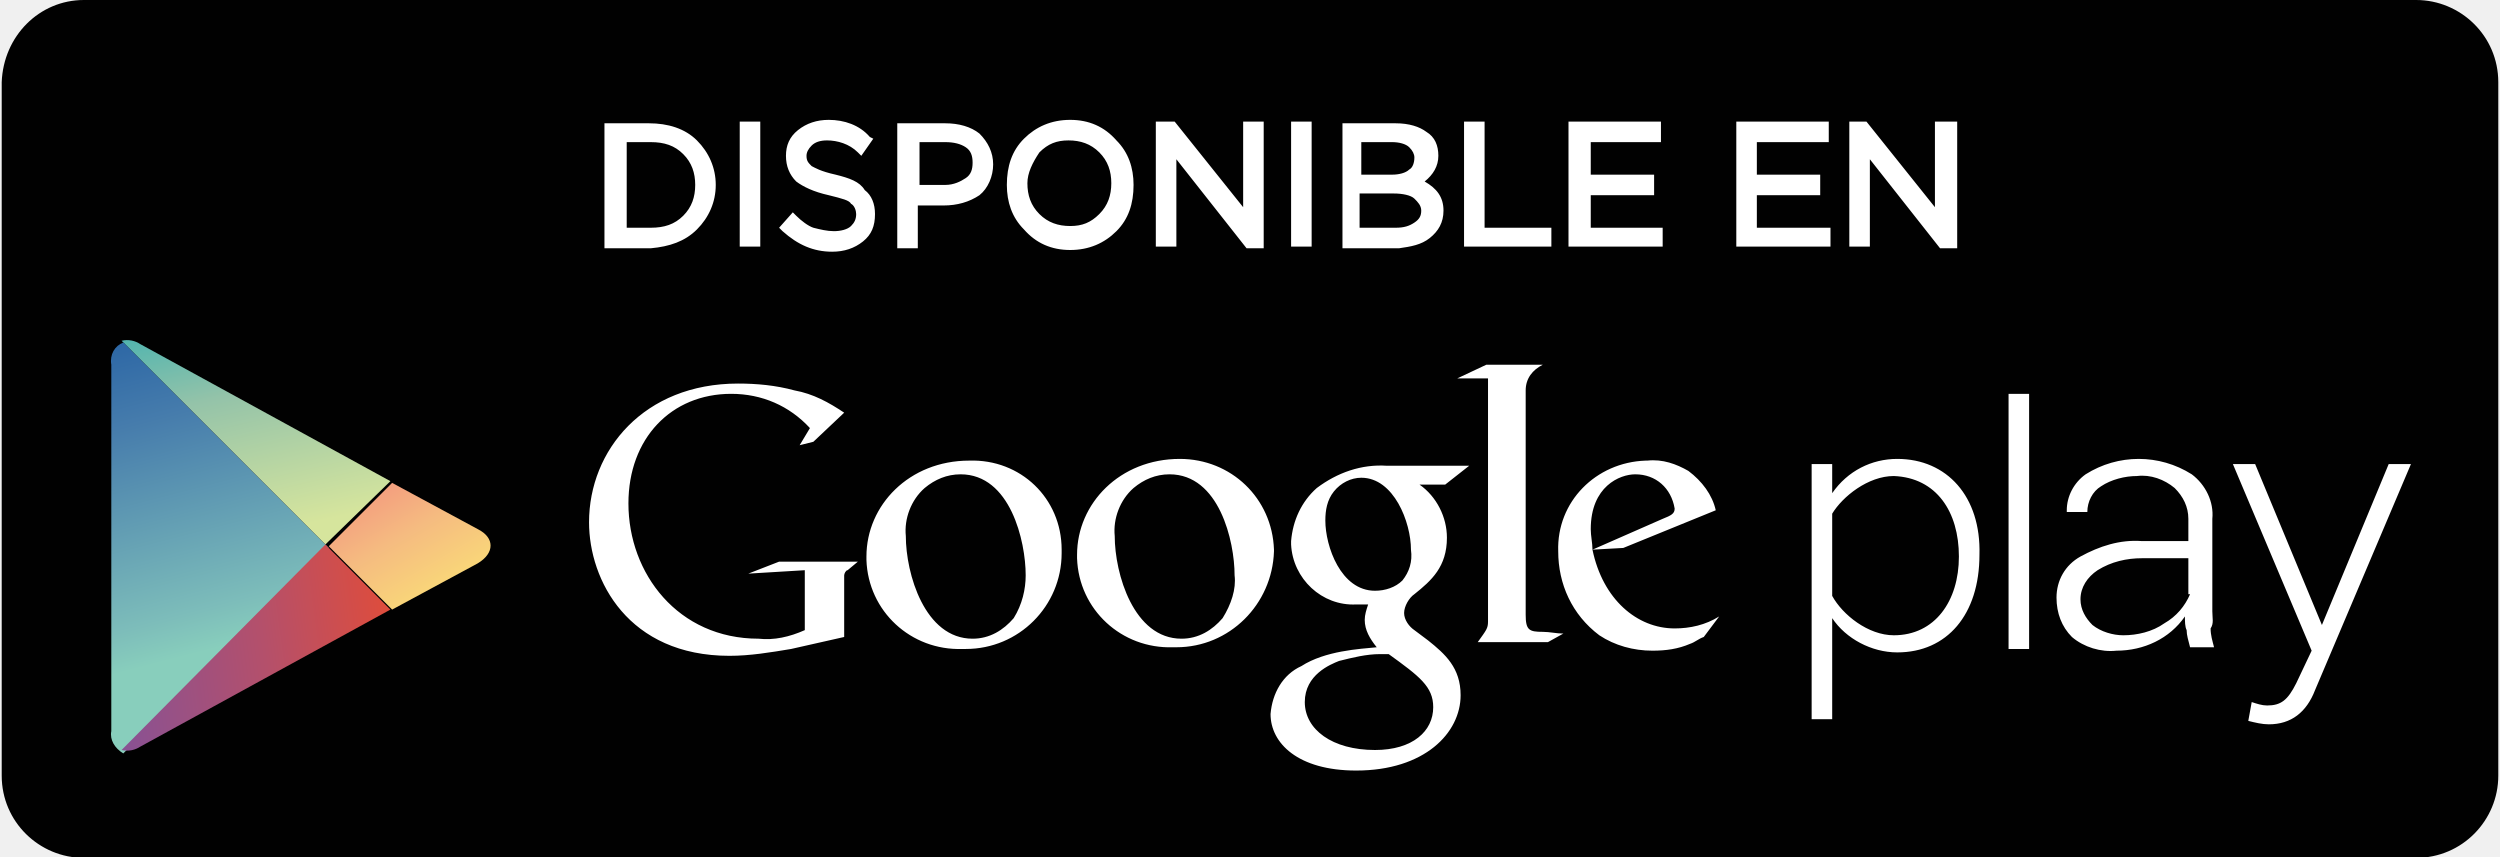
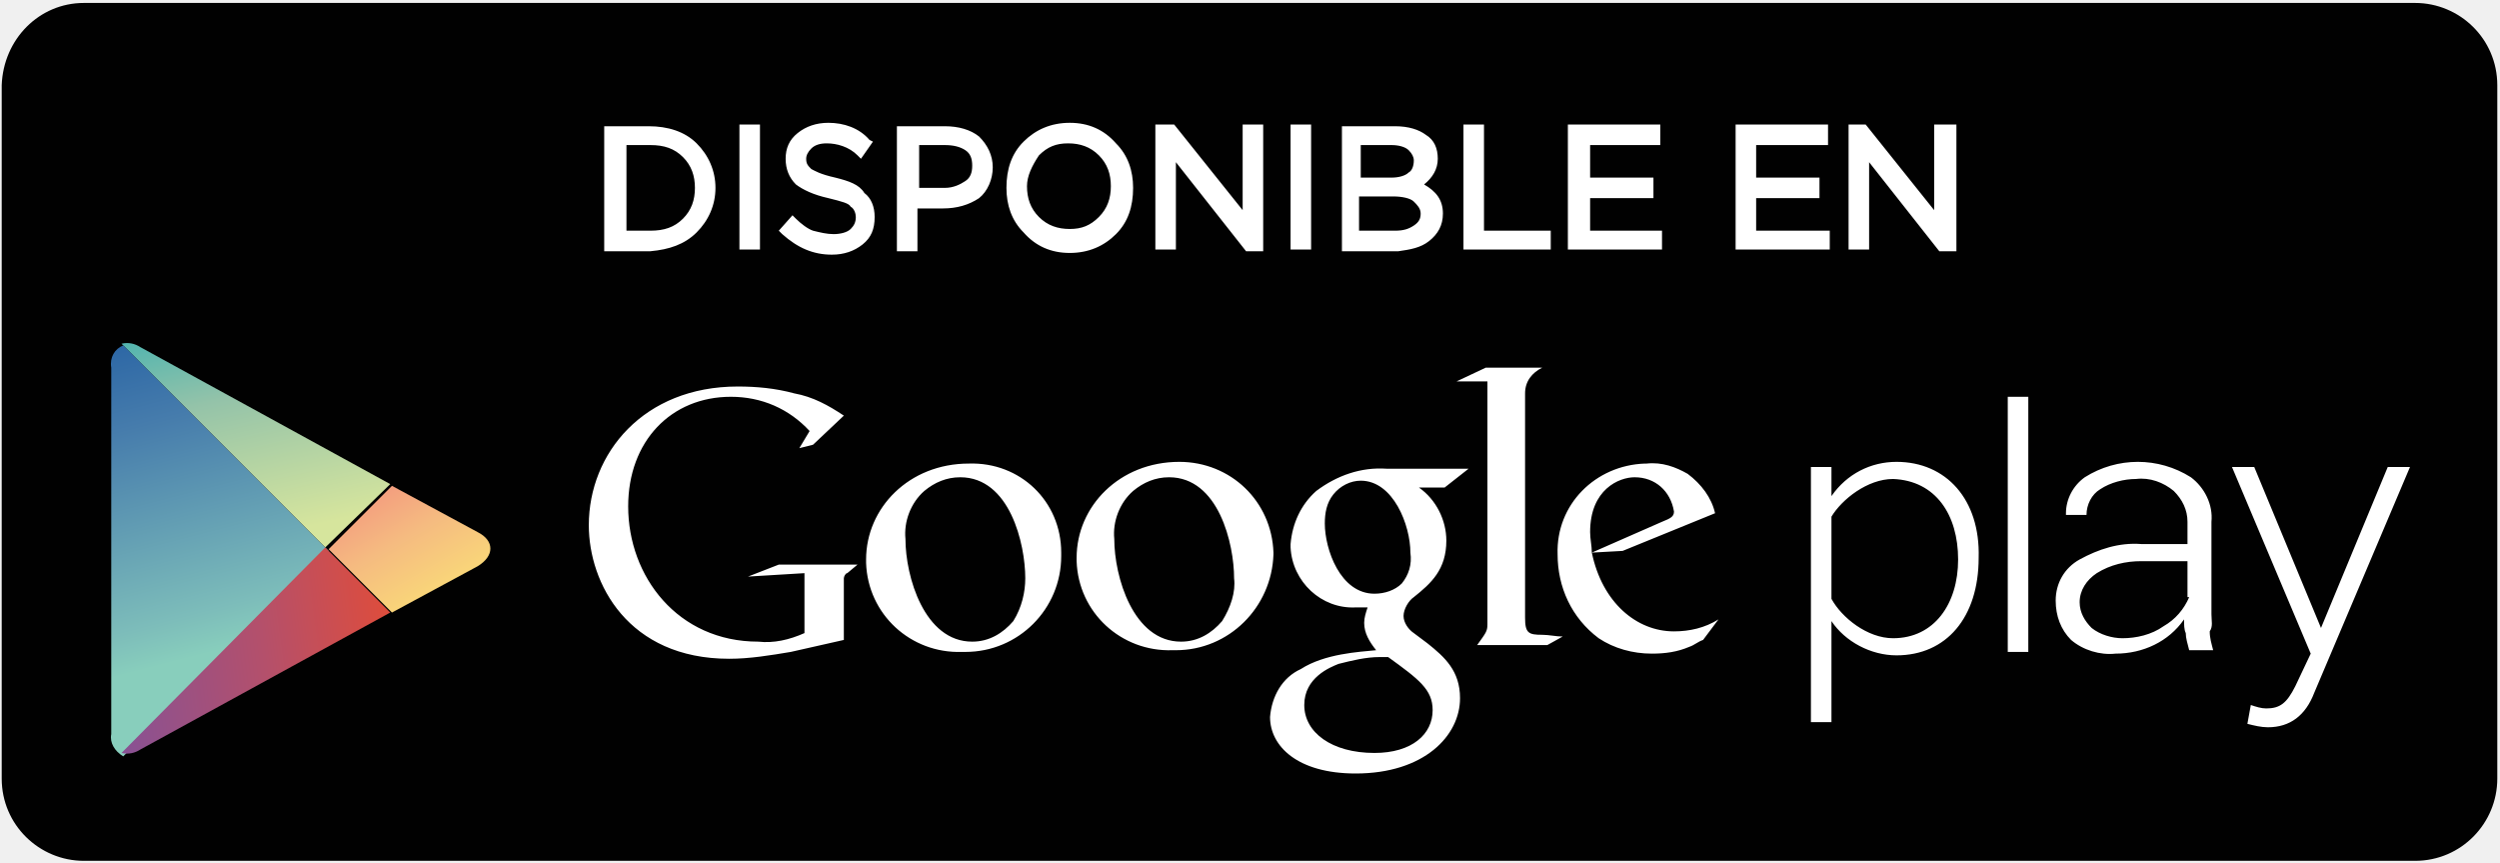
- <svg xmlns="http://www.w3.org/2000/svg" version="1.1" id="Layer_1" x="0px" y="0px" width="146px" height="50px" viewBox="0 0 146 50" style="enable-background:new 0 0 146 50;" xml:space="preserve">
+ <svg xmlns="http://www.w3.org/2000/svg" version="1.1" id="Layer_1" x="0px" y="0px" width="145px" height="50px" viewBox="0 0 146 50" style="enable-background:new 0 0 146 50;" xml:space="preserve">
  <style type="text/css">
	.st0{fill:#010101;}
	.st1{fill:none;}
	.st2{fill:url(#SVGID_1_);}
	.st3{fill:url(#SVGID_2_);}
	.st4{fill:url(#SVGID_3_);}
	.st5{fill:url(#SVGID_4_);}
	.st6{fill:#FFFFFF;}
</style>
  <g>
    <path class="st0" d="M4.9,0h136.2c2.6,0,4.8,2.1,4.8,4.8v40.5c0,2.6-2.1,4.8-4.8,4.8H4.9c-2.6,0-4.8-2.1-4.8-4.8V4.8   C0.2,2.1,2.3,0,4.9,0z" />
    <polygon class="st1" points="19.1,31.9 22.8,28.2 22.8,28.2 19.1,31.9 7.2,20 7.2,20 19.1,31.9 7.1,43.8 7.1,43.8 19.1,31.9   22.9,35.6 22.9,35.6  " />
    <linearGradient id="SVGID_1_" gradientUnits="userSpaceOnUse" x1="637.996" y1="316.294" x2="622.24" y2="326.151" gradientTransform="matrix(0.7071 0.7071 0.7071 -0.7071 -658.2007 -196.5477)">
      <stop offset="0" style="stop-color:#D6E59D" />
      <stop offset="0.45" style="stop-color:#94C3A9" />
      <stop offset="1" style="stop-color:#00A3B6" />
    </linearGradient>
    <path class="st2" d="M22.8,28.1l-14.6-8c-0.3-0.2-0.7-0.3-1.1-0.2l11.9,11.9L22.8,28.1z" />
    <linearGradient id="SVGID_2_" gradientUnits="userSpaceOnUse" x1="628.838" y1="324.721" x2="649.26" y2="319.382" gradientTransform="matrix(0.7071 0.7071 0.7071 -0.7071 -658.2007 -196.5477)">
      <stop offset="0" style="stop-color:#EC297B" />
      <stop offset="2.000000e-02" style="stop-color:#ED327C" />
      <stop offset="0.7" style="stop-color:#F5BB80" />
      <stop offset="1" style="stop-color:#FCE974" />
    </linearGradient>
    <path class="st3" d="M22.9,35.6l5-2.7c1-0.6,1-1.5,0-2l-5-2.7l-3.7,3.7L22.9,35.6z" />
    <linearGradient id="SVGID_3_" gradientUnits="userSpaceOnUse" x1="640.228" y1="308.801" x2="618.079" y2="321.837" gradientTransform="matrix(0.7071 0.7071 0.7071 -0.7071 -658.2007 -196.5477)">
      <stop offset="0" style="stop-color:#88CEBC" />
      <stop offset="9.000000e-02" style="stop-color:#7DBDBA" />
      <stop offset="0.54" style="stop-color:#467CAC" />
      <stop offset="0.85" style="stop-color:#1D5AA1" />
      <stop offset="1" style="stop-color:#094F9C" />
    </linearGradient>
    <path class="st4" d="M7.2,20c-0.5,0.2-0.8,0.7-0.7,1.3v21.4c-0.1,0.5,0.2,1,0.7,1.3l12-12L7.2,20z" />
    <linearGradient id="SVGID_4_" gradientUnits="userSpaceOnUse" x1="648.284" y1="319.167" x2="634.641" y2="301.197" gradientTransform="matrix(0.7071 0.7071 0.7071 -0.7071 -658.2007 -196.5477)">
      <stop offset="0" style="stop-color:#EF4B29" />
      <stop offset="0.47" style="stop-color:#B4506B" />
      <stop offset="0.84" style="stop-color:#8B5191" />
      <stop offset="1" style="stop-color:#7951A0" />
    </linearGradient>
    <path class="st5" d="M7.1,43.8c0.4,0.1,0.8,0,1.1-0.2l14.6-8l-3.8-3.8L7.1,43.8z" />
    <path class="st6" d="M56.6,26.9c-3.5,0-6,2.6-6,5.6c0,0.1,0,0.1,0,0.2c0.1,3,2.6,5.3,5.6,5.2c0.1,0,0.1,0,0.2,0   c3.1,0,5.6-2.5,5.6-5.6c0-0.1,0-0.2,0-0.2C62,29.1,59.6,26.8,56.6,26.9z M59.2,36.1c-0.6,0.7-1.4,1.2-2.4,1.2c-2.8,0-3.9-3.8-3.9-6   c-0.1-1,0.3-2.1,1.1-2.8c0.6-0.5,1.3-0.8,2.1-0.8c2.9,0,3.8,3.9,3.8,5.9C59.9,34.4,59.7,35.3,59.2,36.1z M43.7,33.5l3.3-0.2v3.5   c-0.9,0.4-1.8,0.6-2.7,0.5c-4.7,0-7.6-3.8-7.6-7.9c0-3.8,2.5-6.4,6-6.4c1.8,0,3.4,0.7,4.6,2L46.7,26l0.8-0.2l1.8-1.7   c-0.9-0.6-1.8-1.1-2.9-1.3c-1.1-0.3-2.2-0.4-3.3-0.4c-5.5,0-8.7,3.9-8.7,8.1c0,3.4,2.3,7.8,8.2,7.8c1.2,0,2.4-0.2,3.6-0.4l3.1-0.7   l0,0v-2.6c0-0.2,0-0.8,0-1c0-0.1,0.1-0.3,0.2-0.3l0.6-0.5h-4.6L43.7,33.5z M110.8,26.8c-1.5,0-2.9,0.7-3.8,2v-1.7h-1.2V42h1.2v-5.9   c0.8,1.2,2.3,2,3.8,2c2.9,0,4.8-2.2,4.8-5.7C115.7,29,113.7,26.8,110.8,26.8z M114.4,32.5c0,2.6-1.4,4.6-3.8,4.6   c-1.5,0-3-1.2-3.6-2.3v-4.8c0.6-1,2.1-2.2,3.6-2.2C113.1,27.9,114.4,29.9,114.4,32.5L114.4,32.5z M74.4,32.1   c-0.1-3-2.5-5.3-5.5-5.3c-3.5,0-6,2.6-6,5.6c0,0.1,0,0.1,0,0.2c0.1,3,2.6,5.3,5.6,5.2c0.1,0,0.1,0,0.2,0c3.1,0,5.6-2.5,5.7-5.6   C74.4,32.3,74.4,32.2,74.4,32.1z M71.4,36.1c-0.6,0.7-1.4,1.2-2.4,1.2c-2.8,0-3.9-3.8-3.9-6c-0.1-1,0.3-2.1,1.1-2.8   c0.6-0.5,1.3-0.8,2.1-0.8c2.9,0,3.8,3.9,3.8,5.9C72.2,34.4,71.9,35.3,71.4,36.1z M129.2,35.7v-5.4c0.1-1-0.4-2-1.2-2.6   c-1.9-1.2-4.3-1.2-6.2,0c-0.7,0.5-1.1,1.3-1.1,2.1v0.1h1.2c0-0.6,0.3-1.2,0.8-1.5c0.6-0.4,1.4-0.6,2.1-0.6c0.8-0.1,1.6,0.2,2.2,0.7   c0.5,0.5,0.8,1.1,0.8,1.8v1.3h-2.7c-1.3-0.1-2.5,0.3-3.6,0.9c-0.9,0.5-1.4,1.4-1.4,2.4c0,0.9,0.3,1.7,0.9,2.3   c0.7,0.6,1.7,0.9,2.6,0.8c1.6,0,3.1-0.7,4-2c0,0.3,0,0.6,0.1,0.8c0,0.3,0.1,0.6,0.2,1l0.1,0h1.3c-0.1-0.4-0.2-0.7-0.2-1.1   C129.3,36.4,129.2,36.1,129.2,35.7z M127.9,34.7c-0.3,0.7-0.8,1.3-1.5,1.7c-0.7,0.5-1.6,0.7-2.4,0.7c-0.6,0-1.3-0.2-1.8-0.6   c-0.4-0.4-0.7-0.9-0.7-1.5c0-0.7,0.4-1.3,1-1.7c0.8-0.5,1.7-0.7,2.6-0.7h2.7V34.7z M117.3,37.9h1.2V23h-1.2V37.9z M139.5,27.1   l-3.9,9.4l-3.9-9.4h-1.3L135,38l-0.9,1.9c-0.5,1-0.9,1.3-1.7,1.3c-0.3,0-0.6-0.1-0.9-0.2l-0.2,1.1c0.4,0.1,0.8,0.2,1.2,0.2   c1.3,0,2.2-0.7,2.7-2l5.6-13.2H139.5z M85.8,27.2H81c-1.5-0.1-2.9,0.4-4.1,1.3c-0.9,0.8-1.4,1.9-1.5,3.1c0,0.1,0,0.1,0,0.2   c0.1,2,1.8,3.6,3.8,3.5c0.2,0,0.5,0,0.7,0c-0.1,0.3-0.2,0.6-0.2,0.9c0,0.6,0.3,1.1,0.7,1.6c-1,0.1-3,0.2-4.4,1.1   c-1.1,0.5-1.7,1.6-1.8,2.8c0,1.7,1.6,3.3,5,3.3c4,0,6.1-2.2,6.1-4.4c0-1.6-0.9-2.4-1.9-3.2l-0.8-0.6c-0.3-0.2-0.6-0.6-0.6-1   c0-0.4,0.3-0.9,0.6-1.1c1-0.8,1.9-1.6,1.9-3.3c0-1.2-0.6-2.4-1.6-3.1h1.5L85.8,27.2z M83.7,41.3c0,1.4-1.2,2.5-3.4,2.5   c-2.5,0-4.1-1.2-4.1-2.8c0-1.6,1.5-2.2,2-2.4c0.8-0.2,1.6-0.4,2.4-0.4c0.2,0,0.4,0,0.5,0v0C82.9,39.5,83.7,40.1,83.7,41.3z    M81.9,33.9L81.9,33.9c-0.4,0.4-1,0.6-1.6,0.6c-2,0-2.9-2.6-2.9-4.1c0-0.6,0.1-1.2,0.5-1.7c0.4-0.5,1-0.8,1.6-0.8   c1.9,0,2.9,2.6,2.9,4.2C82.5,32.8,82.3,33.4,81.9,33.9z M100.4,36c-0.8,0.5-1.7,0.7-2.6,0.7c-2.2,0-4.2-1.7-4.8-4.6l1.8-0.1   l5.4-2.2c-0.2-0.9-0.8-1.7-1.6-2.3c-0.7-0.4-1.5-0.7-2.4-0.6c0,0-0.1,0-0.1,0c-2.9,0.1-5.2,2.4-5.1,5.3c0,1.9,0.8,3.7,2.4,4.9   c0.9,0.6,2,0.9,3.1,0.9c0.8,0,1.5-0.1,2.2-0.4c0.3-0.1,0.5-0.3,0.8-0.4L100.4,36C100.6,36,100.4,36,100.4,36z M92.9,30.9   c0-2.5,1.7-3.2,2.6-3.2c1.2,0,2.1,0.8,2.3,2c0,0.3-0.2,0.4-0.7,0.6L93,32.1C93,31.7,92.9,31.3,92.9,30.9z M89.1,35.9L89.1,35.9   l0-13.1c0-0.7,0.4-1.2,1-1.5h-3.3l-1.7,0.8h1.8v14.2c0,0.4-0.1,0.5-0.6,1.2h4.1l0.9-0.5c-0.4,0-0.8-0.1-1.2-0.1   C89.3,36.9,89.1,36.8,89.1,35.9z M97.1,13.3h-4.2v-1.9h3.7v-1.2h-3.7V8.3H97V7.1h-5.4v7.3h5.5V13.3z M83.5,13.9   c0.5-0.4,0.8-0.9,0.8-1.6c0-0.8-0.4-1.3-1.1-1.7c0.5-0.4,0.8-0.9,0.8-1.5c0-0.6-0.2-1.1-0.7-1.4c-0.4-0.3-1-0.5-1.8-0.5h-3.1v7.3   h3.3C82.4,14.4,83,14.3,83.5,13.9z M79.5,8.3h1.8c0.4,0,0.8,0.1,1,0.3c0.2,0.2,0.3,0.4,0.3,0.6c0,0.3-0.1,0.6-0.3,0.7   c-0.2,0.2-0.6,0.3-1,0.3h-1.8V8.3z M79.5,11.3h1.9c0.5,0,1,0.1,1.2,0.3c0.2,0.2,0.4,0.4,0.4,0.7c0,0.3-0.1,0.5-0.4,0.7   c-0.3,0.2-0.6,0.3-1.1,0.3h-2.1V11.3z M109.2,9.3l4.1,5.2h1V7.1H113v5l-4-5H108v7.3h1.2V9.3z M76.6,7.1h-1.2v7.3h1.2V7.1z    M90.5,13.3h-3.8V7.1h-1.2v7.3h5.1V13.3z M40.7,13.4c0.7-0.7,1.1-1.6,1.1-2.6c0-1-0.4-1.9-1.1-2.6l0,0c-0.7-0.7-1.7-1-2.8-1h-2.6   v7.3H38C39.1,14.4,40,14.1,40.7,13.4z M36.6,8.3H38c0.8,0,1.4,0.2,1.9,0.7c0.5,0.5,0.7,1.1,0.7,1.8c0,0.7-0.2,1.3-0.7,1.8h0   c-0.5,0.5-1.1,0.7-1.9,0.7h-1.4V8.3z M106.8,13.3h-4.2v-1.9h3.7v-1.2h-3.7V8.3h4.2V7.1h-5.4v7.3h5.5V13.3z M48.8,10.2   c-0.9-0.2-1.2-0.4-1.4-0.5c-0.2-0.2-0.3-0.3-0.3-0.6c0-0.2,0.1-0.4,0.3-0.6c0.2-0.2,0.5-0.3,0.9-0.3c0.6,0,1.3,0.2,1.8,0.7l0.2,0.2   l0.7-1l-0.2-0.1C50.2,7.3,49.3,7,48.4,7c-0.7,0-1.3,0.2-1.8,0.6c-0.5,0.4-0.7,0.9-0.7,1.5c0,0.6,0.2,1.1,0.6,1.5   c0.4,0.3,1,0.6,1.9,0.8c0.8,0.2,1.2,0.3,1.3,0.5c0.2,0.1,0.3,0.4,0.3,0.6c0,0.3-0.1,0.5-0.3,0.7c-0.2,0.2-0.6,0.3-1,0.3   c-0.4,0-0.8-0.1-1.2-0.2c-0.3-0.1-0.7-0.4-1-0.7l-0.2-0.2l-0.8,0.9l0.2,0.2c0.9,0.8,1.8,1.2,2.9,1.2c0.7,0,1.3-0.2,1.8-0.6   c0.5-0.4,0.7-0.9,0.7-1.6c0-0.6-0.2-1.1-0.6-1.4C50.2,10.6,49.6,10.4,48.8,10.2z M53.7,12h1.4c0.8,0,1.5-0.2,2.1-0.6   C57.7,11,58,10.3,58,9.6c0-0.7-0.3-1.3-0.8-1.8c-0.5-0.4-1.2-0.6-2-0.6h-2.8v7.3h1.2V12z M53.7,8.3h1.5c0.5,0,0.9,0.1,1.2,0.3   c0.3,0.2,0.4,0.5,0.4,0.9c0,0.4-0.1,0.7-0.4,0.9c-0.3,0.2-0.7,0.4-1.2,0.4h-1.5V8.3z M62.5,14.6c1.1,0,2-0.4,2.7-1.1   c0.7-0.7,1-1.6,1-2.7c0-1-0.3-1.9-1-2.6C64.5,7.4,63.6,7,62.5,7c-1.1,0-2,0.4-2.7,1.1c-0.7,0.7-1,1.6-1,2.7c0,1,0.3,1.9,1,2.6   C60.5,14.2,61.4,14.6,62.5,14.6z M60.7,8.9c0.5-0.5,1-0.7,1.7-0.7c0.7,0,1.3,0.2,1.8,0.7c0.5,0.5,0.7,1.1,0.7,1.8   c0,0.7-0.2,1.3-0.7,1.8c-0.5,0.5-1,0.7-1.7,0.7c-0.7,0-1.3-0.2-1.8-0.7c-0.5-0.5-0.7-1.1-0.7-1.8C60,10.1,60.3,9.5,60.7,8.9z    M44.4,7.1h-1.2v7.3h1.2V7.1z M68.7,9.3l4.1,5.2h1V7.1h-1.2v5l-4-5h-1.1v7.3h1.2V9.3z" />
  </g>
</svg>
